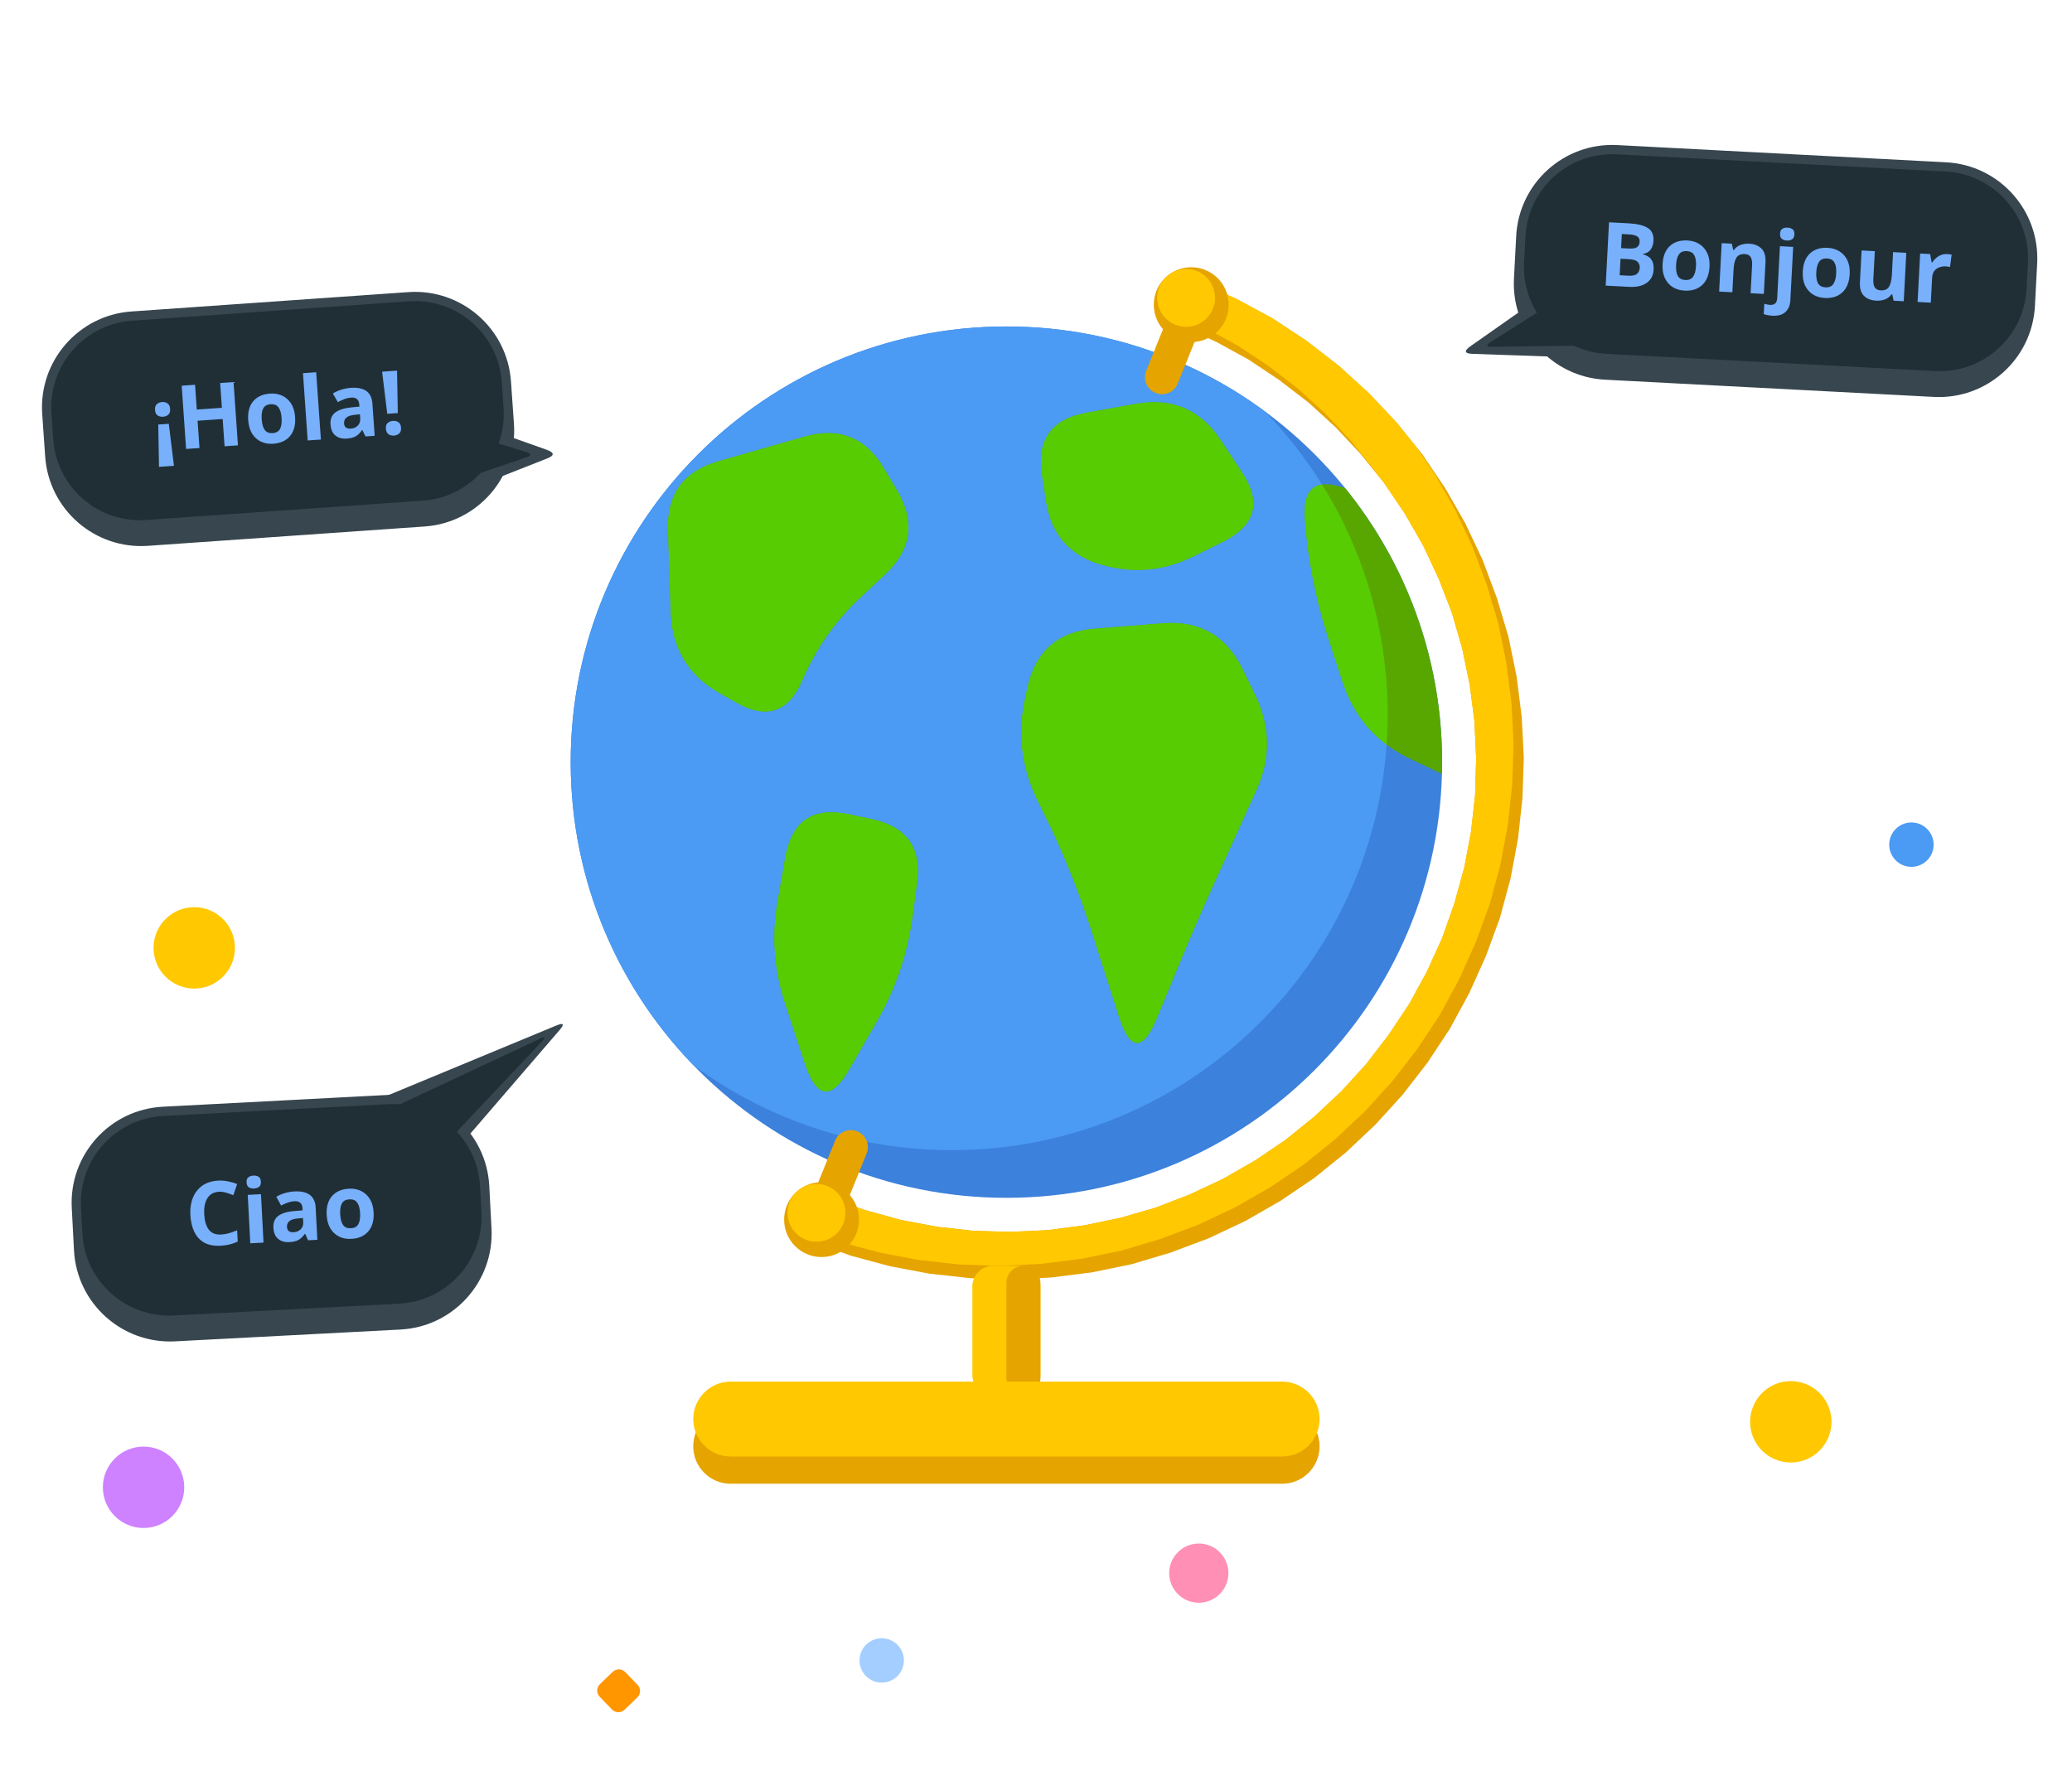
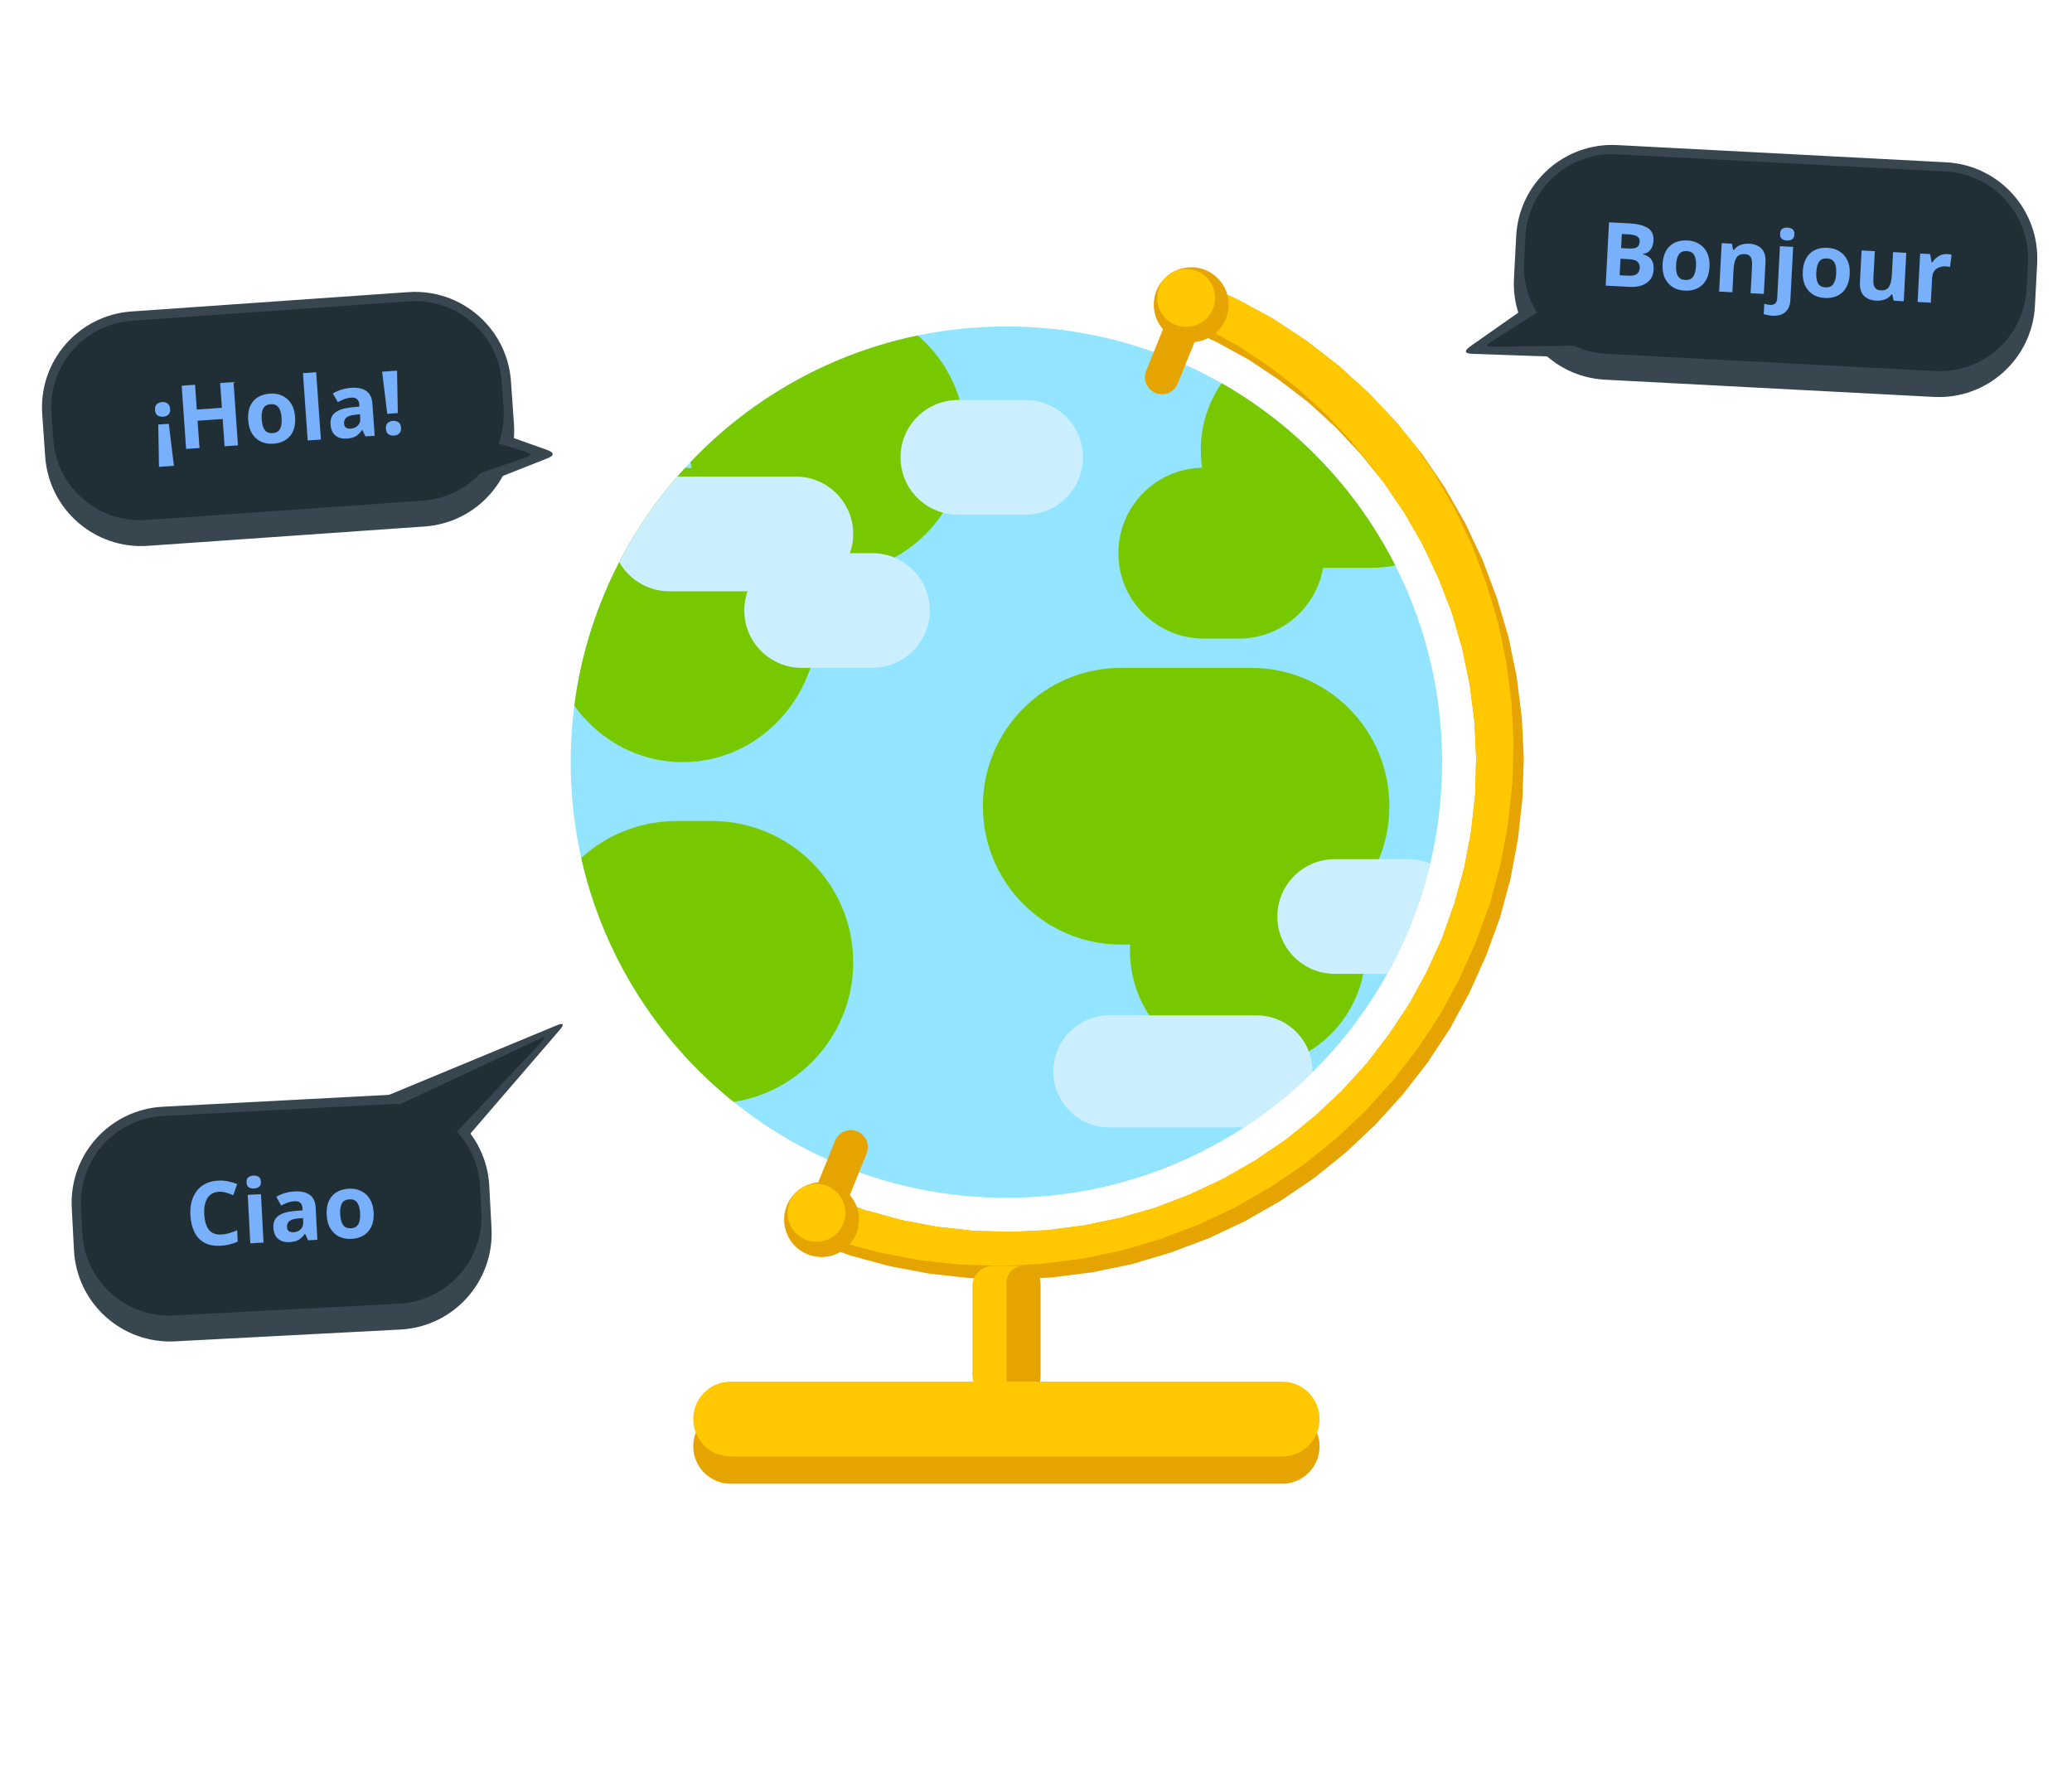
<svg xmlns="http://www.w3.org/2000/svg" viewBox="0 0 560 480" width="560" height="480">
  <g transform="translate(272 206) scale(0.92)">
    <clipPath id="ma1">
      <path d="M128 0A128 128 0 1 0 -128 0A128 128 0 1 0 128 0Z" />
    </clipPath>
    <g clip-path="url(#ma1)">
-       <rect x="-130" y="-130" width="260" height="260" fill="#3C81DB" />
-       <circle cx="-16" cy="-14" r="128" fill="#4B9AF3" />
-       <path d="M-99.4 -68Q-100 -84 -84.6 -88.4L-59.4 -95.6Q-44 -100 -35.9 -86.2L-32.1 -79.8Q-24 -66 -35.7 -55.1L-42.9 -48.4Q-54 -38 -60 -24L-60 -24Q-66 -10 -79.3 -17.5L-84.1 -20.2Q-98 -28 -98.6 -44Z" fill="#58A700" />
-       <path d="M-64.9 27.7Q-62 12 -46.3 15.3L-39.7 16.7Q-24 20 -26.3 35.8L-27.7 46.2Q-30 62 -37.9 75.9L-46.1 90.1Q-54 104 -59.1 88.8L-64.9 71.2Q-70 56 -67.1 40.3Z" fill="#58A700" />
-       <path d="M10.5 -84.2Q8 -100 23.8 -102.7L38.2 -105.3Q54 -108 62.9 -94.7L69.1 -85.3Q78 -72 63.7 -64.8L55 -60.5Q42 -54 28 -58L28 -58Q14 -62 11.7 -76.4Z" fill="#58A700" />
-       <path d="M6.3 -22.4Q10 -38 26 -39.2L46 -40.8Q62 -42 69.2 -27.7L72.8 -20.3Q80 -6 73.3 8.5L64.7 27.5Q58 42 51.8 56.8L44.2 75.2Q38 90 33.1 74.8L24.9 49.2Q20 34 13.2 19.5L8.8 10.5Q2 -4 5.7 -19.6Z" fill="#58A700" />
-       <path d="M87.8 -70.1Q86 -86 100.8 -80L135.2 -66Q150 -60 150 -44L150 -2Q150 14 135.6 7.1L118.4 -1.1Q104 -8 98.9 -23.2L95.1 -34.8Q90 -50 88.2 -65.9Z" fill="#58A700" />
-       <clipPath id="ma2">
-         <path d="M112 -14A128 128 0 1 0 -144 -14A128 128 0 1 0 112 -14Z" />
-       </clipPath>
-       <g clip-path="url(#ma2)">
-         <path d="M-99.4 -68Q-100 -84 -84.6 -88.4L-59.4 -95.6Q-44 -100 -35.9 -86.2L-32.1 -79.8Q-24 -66 -35.7 -55.1L-42.9 -48.4Q-54 -38 -60 -24L-60 -24Q-66 -10 -79.3 -17.5L-84.1 -20.2Q-98 -28 -98.6 -44Z" fill="#58CC02" />
-         <path d="M-64.9 27.7Q-62 12 -46.3 15.3L-39.7 16.7Q-24 20 -26.3 35.8L-27.7 46.2Q-30 62 -37.9 75.9L-46.1 90.1Q-54 104 -59.1 88.8L-64.9 71.2Q-70 56 -67.1 40.3Z" fill="#58CC02" />
-         <path d="M10.5 -84.2Q8 -100 23.8 -102.7L38.2 -105.3Q54 -108 62.9 -94.7L69.1 -85.3Q78 -72 63.7 -64.8L55 -60.5Q42 -54 28 -58L28 -58Q14 -62 11.7 -76.4Z" fill="#58CC02" />
-         <path d="M6.3 -22.4Q10 -38 26 -39.2L46 -40.8Q62 -42 69.2 -27.7L72.8 -20.3Q80 -6 73.3 8.5L64.7 27.5Q58 42 51.8 56.8L44.2 75.2Q38 90 33.1 74.8L24.9 49.2Q20 34 13.2 19.5L8.8 10.5Q2 -4 5.7 -19.6Z" fill="#58CC02" />
-         <path d="M87.8 -70.1Q86 -86 100.8 -80L135.2 -66Q150 -60 150 -44L150 -2Q150 14 135.6 7.1L118.4 -1.1Q104 -8 98.9 -23.2L95.1 -34.8Q90 -50 88.2 -65.9Z" fill="#58CC02" />
-       </g>
+       <rect x="-130" y="-130" width="260" height="260" fill="#92E4FF" />
+       <rect x="-93.4" y="-134.9" width="81.3" height="79.6" rx="39.8" fill="#78C800" />
+       <rect x="-134.9" y="-86.5" width="79.6" height="86.5" rx="41.5" fill="#78C800" />
+       <rect x="32.9" y="-86.5" width="60.5" height="50.2" rx="25.1" fill="#78C800" />
+       <rect x="57.1" y="-126.3" width="84.8" height="69.2" rx="34.6" fill="#78C800" />
+       <rect x="-6.9" y="-27.7" width="119.4" height="81.3" rx="40.6" fill="#78C800" />
+       <rect x="36.3" y="15.6" width="69.2" height="74.4" rx="34.6" fill="#78C800" />
+       <rect x="-138.4" y="17.3" width="93.4" height="83" rx="41.5" fill="#78C800" />
+       <rect x="-31.1" y="-106.4" width="53.6" height="33.7" rx="16.9" fill="#CCEFFF" />
+       <rect x="-115.9" y="-83.9" width="70.9" height="33.7" rx="16.9" fill="#CCEFFF" />
+       <rect x="-77" y="-61.4" width="54.5" height="33.7" rx="16.9" fill="#CCEFFF" />
+       <rect x="79.6" y="28.5" width="55.4" height="33.7" rx="16.9" fill="#CCEFFF" />
+       <rect x="13.8" y="74.4" width="76.1" height="32.9" rx="16.4" fill="#CCEFFF" />
    </g>
-     <clipPath id="ma3">
+     <clipPath id="ma2">
      <path d="M51.7 -128L61.6 -123.5L71.1 -118.3L80.1 -112.3L88.7 -105.7L96.7 -98.4L104.1 -90.5L110.9 -82.1L117 -73.1L122.4 -63.7L127 -53.9L130.9 -43.8L133.9 -33.4L136.1 -22.8L137.5 -12L138 -1.2L137.7 9.6L136.5 20.4L134.5 31L131.6 41.5L128 51.7L123.5 61.6L118.3 71.1L112.3 80.1L105.7 88.7L98.4 96.7L90.5 104.1L82.1 110.9L73.1 117L63.7 122.4L53.9 127L43.8 130.9L33.4 133.9L22.8 136.1L12 137.5L1.2 138L-9.6 137.7L-20.4 136.5L-31 134.5L-41.5 131.6L-51.7 128L-56.9 140.9L-45.7 145L-34.2 148.1L-22.5 150.3L-10.6 151.6L1.3 152L13.2 151.4L25.1 149.9L36.8 147.5L48.2 144.1L59.4 139.9L70.2 134.8L80.5 128.9L90.4 122.2L99.7 114.7L108.4 106.5L116.4 97.7L123.7 88.3L130.3 78.3L136 67.8L140.9 56.9L145 45.7L148.1 34.2L150.3 22.5L151.6 10.6L152 -1.3L151.4 -13.2L149.9 -25.1L147.5 -36.8L144.1 -48.2L139.9 -59.4L134.8 -70.2L128.9 -80.5L122.2 -90.4L114.7 -99.7L106.5 -108.4L97.7 -116.4L88.3 -123.7L78.3 -130.3L67.8 -136L56.9 -140.9Z" />
    </clipPath>
-     <g clip-path="url(#ma3)">
+     <g clip-path="url(#ma2)">
      <rect x="-58.9" y="-142.9" width="212.9" height="296.9" fill="#E5A400" />
      <path d="M51.7 -128L61.6 -123.5L71.1 -118.3L80.1 -112.3L88.7 -105.7L96.7 -98.4L104.1 -90.5L110.9 -82.1L117 -73.1L122.4 -63.7L127 -53.9L130.9 -43.8L133.9 -33.4L136.1 -22.8L137.5 -12L138 -1.2L137.7 9.6L136.5 20.4L134.5 31L131.6 41.5L128 51.7L123.5 61.6L118.3 71.1L112.3 80.1L105.7 88.7L98.4 96.7L90.5 104.1L82.1 110.9L73.1 117L63.7 122.4L53.9 127L43.8 130.9L33.4 133.9L22.8 136.1L12 137.5L1.2 138L-9.6 137.7L-20.4 136.5L-31 134.5L-41.5 131.6L-51.7 128L-56.9 140.9L-45.7 145L-34.2 148.1L-22.5 150.3L-10.6 151.6L1.3 152L13.2 151.4L25.1 149.9L36.8 147.5L48.2 144.1L59.4 139.9L70.2 134.8L80.5 128.9L90.4 122.2L99.7 114.7L108.4 106.5L116.4 97.7L123.7 88.3L130.3 78.3L136 67.8L140.9 56.9L145 45.7L148.1 34.2L150.3 22.5L151.6 10.6L152 -1.3L151.4 -13.2L149.9 -25.1L147.5 -36.8L144.1 -48.2L139.9 -59.4L134.8 -70.2L128.9 -80.5L122.2 -90.4L114.7 -99.7L106.5 -108.4L97.7 -116.4L88.3 -123.7L78.3 -130.3L67.8 -136L56.9 -140.9Z" fill="#FFC800" transform="translate(-3 -4)" />
    </g>
    <rect x="40.7" y="-118.1" width="26" height="10" rx="5" fill="#E5A400" transform="rotate(-68 45.7 -113.1)" />
    <circle cx="54.3" cy="-134.4" r="11" fill="#E5A400" />
    <circle cx="52.8" cy="-136.4" r="8.5" fill="#FFC800" />
    <rect x="-50.7" y="108.1" width="26" height="10" rx="5" fill="#E5A400" transform="rotate(112 -45.7 113.1)" />
    <circle cx="-54.3" cy="134.4" r="11" fill="#E5A400" />
    <circle cx="-55.8" cy="132.4" r="8.5" fill="#FFC800" />
    <rect x="-10" y="148" width="20" height="38" rx="6" fill="#FFC800" />
    <rect x="0" y="148" width="10" height="38" rx="5" fill="#E5A400" />
    <rect x="-92" y="190" width="184" height="22" rx="11" fill="#E5A400" />
    <rect x="-92" y="182" width="184" height="22" rx="11" fill="#FFC800" />
  </g>
  <g transform="rotate(-4 75 111)">
    <rect x="11.5" y="81.5" width="127" height="63.5" rx="26" fill="#37464F" />
    <path d="M113.7 139.4Q111.8 140 111.9 138L113.2 114Q113.3 112 115.1 112.8L146.8 126.6Q150 128 146.7 129Z" fill="#37464F" />
    <path d="M113.9 135.5Q112 136 112.1 134L112.9 118Q113.1 116 114.9 116.7L141.2 126.8Q143.5 127.7 141.1 128.3Z" fill="#202F36" />
    <rect x="14" y="84" width="122" height="54" rx="23.5" fill="#202F36" />
    <text x="75" y="119.6" font-family="Fredoka, Nunito, sans-serif" font-weight="700" font-size="24" text-anchor="middle" fill="#78B0FC">¡Hola!</text>
  </g>
  <g transform="rotate(3 480 71)">
    <rect x="409.5" y="41.5" width="141" height="63.5" rx="26" fill="#37464F" />
    <path d="M429.2 74Q430.8 72.8 431.5 74.7L439.5 97.3Q440.2 99.2 438.2 99.2L399.5 99.9Q396 100 398.8 97.8Z" fill="#37464F" />
    <path d="M430.5 77.7Q432.1 76.6 432.8 78.5L438.2 93.5Q438.8 95.4 436.8 95.6L404.6 97.7Q402.1 97.8 404.2 96.4Z" fill="#202F36" />
    <rect x="412" y="44" width="136" height="54" rx="23.5" fill="#202F36" />
    <text x="480" y="79.6" font-family="Fredoka, Nunito, sans-serif" font-weight="700" font-size="24" text-anchor="middle" fill="#78B0FC">Bonjour</text>
  </g>
  <g transform="rotate(-3 76 327)">
    <rect x="19.5" y="297.5" width="113" height="63.5" rx="26" fill="#37464F" />
    <path d="M115.5 322.3Q114.1 323.8 113 322.1L100 301.9Q98.9 300.2 100.8 299.6L152.7 281.2Q156 280 153.6 282.5Z" fill="#37464F" />
    <path d="M113.4 319Q112 320.4 110.9 318.7L102.2 305.3Q101.1 303.6 102.9 302.9L148.2 284.5Q150.5 283.5 148.7 285.3Z" fill="#202F36" />
    <rect x="22" y="300" width="108" height="54" rx="23.5" fill="#202F36" />
    <text x="76" y="335.6" font-family="Fredoka, Nunito, sans-serif" font-weight="700" font-size="24" text-anchor="middle" fill="#78B0FC">Ciao</text>
  </g>
-   <circle cx="52.5" cy="256.2" r="11" fill="#FFC800" />
-   <circle cx="324" cy="425.2" r="8" fill="#FF8FB5" />
-   <circle cx="38.8" cy="402" r="11" fill="#CE82FF" />
-   <rect x="162.4" y="452.2" width="9.6" height="9.6" rx="2.4" fill="#FF9600" transform="rotate(46.1 167.2 457)" />
-   <circle cx="238.3" cy="448.8" r="6" fill="#A4CEFF" />
-   <circle cx="516.6" cy="228.3" r="6" fill="#4B9AF3" />
-   <circle cx="484" cy="384.3" r="11" fill="#FFC800" />
</svg>
